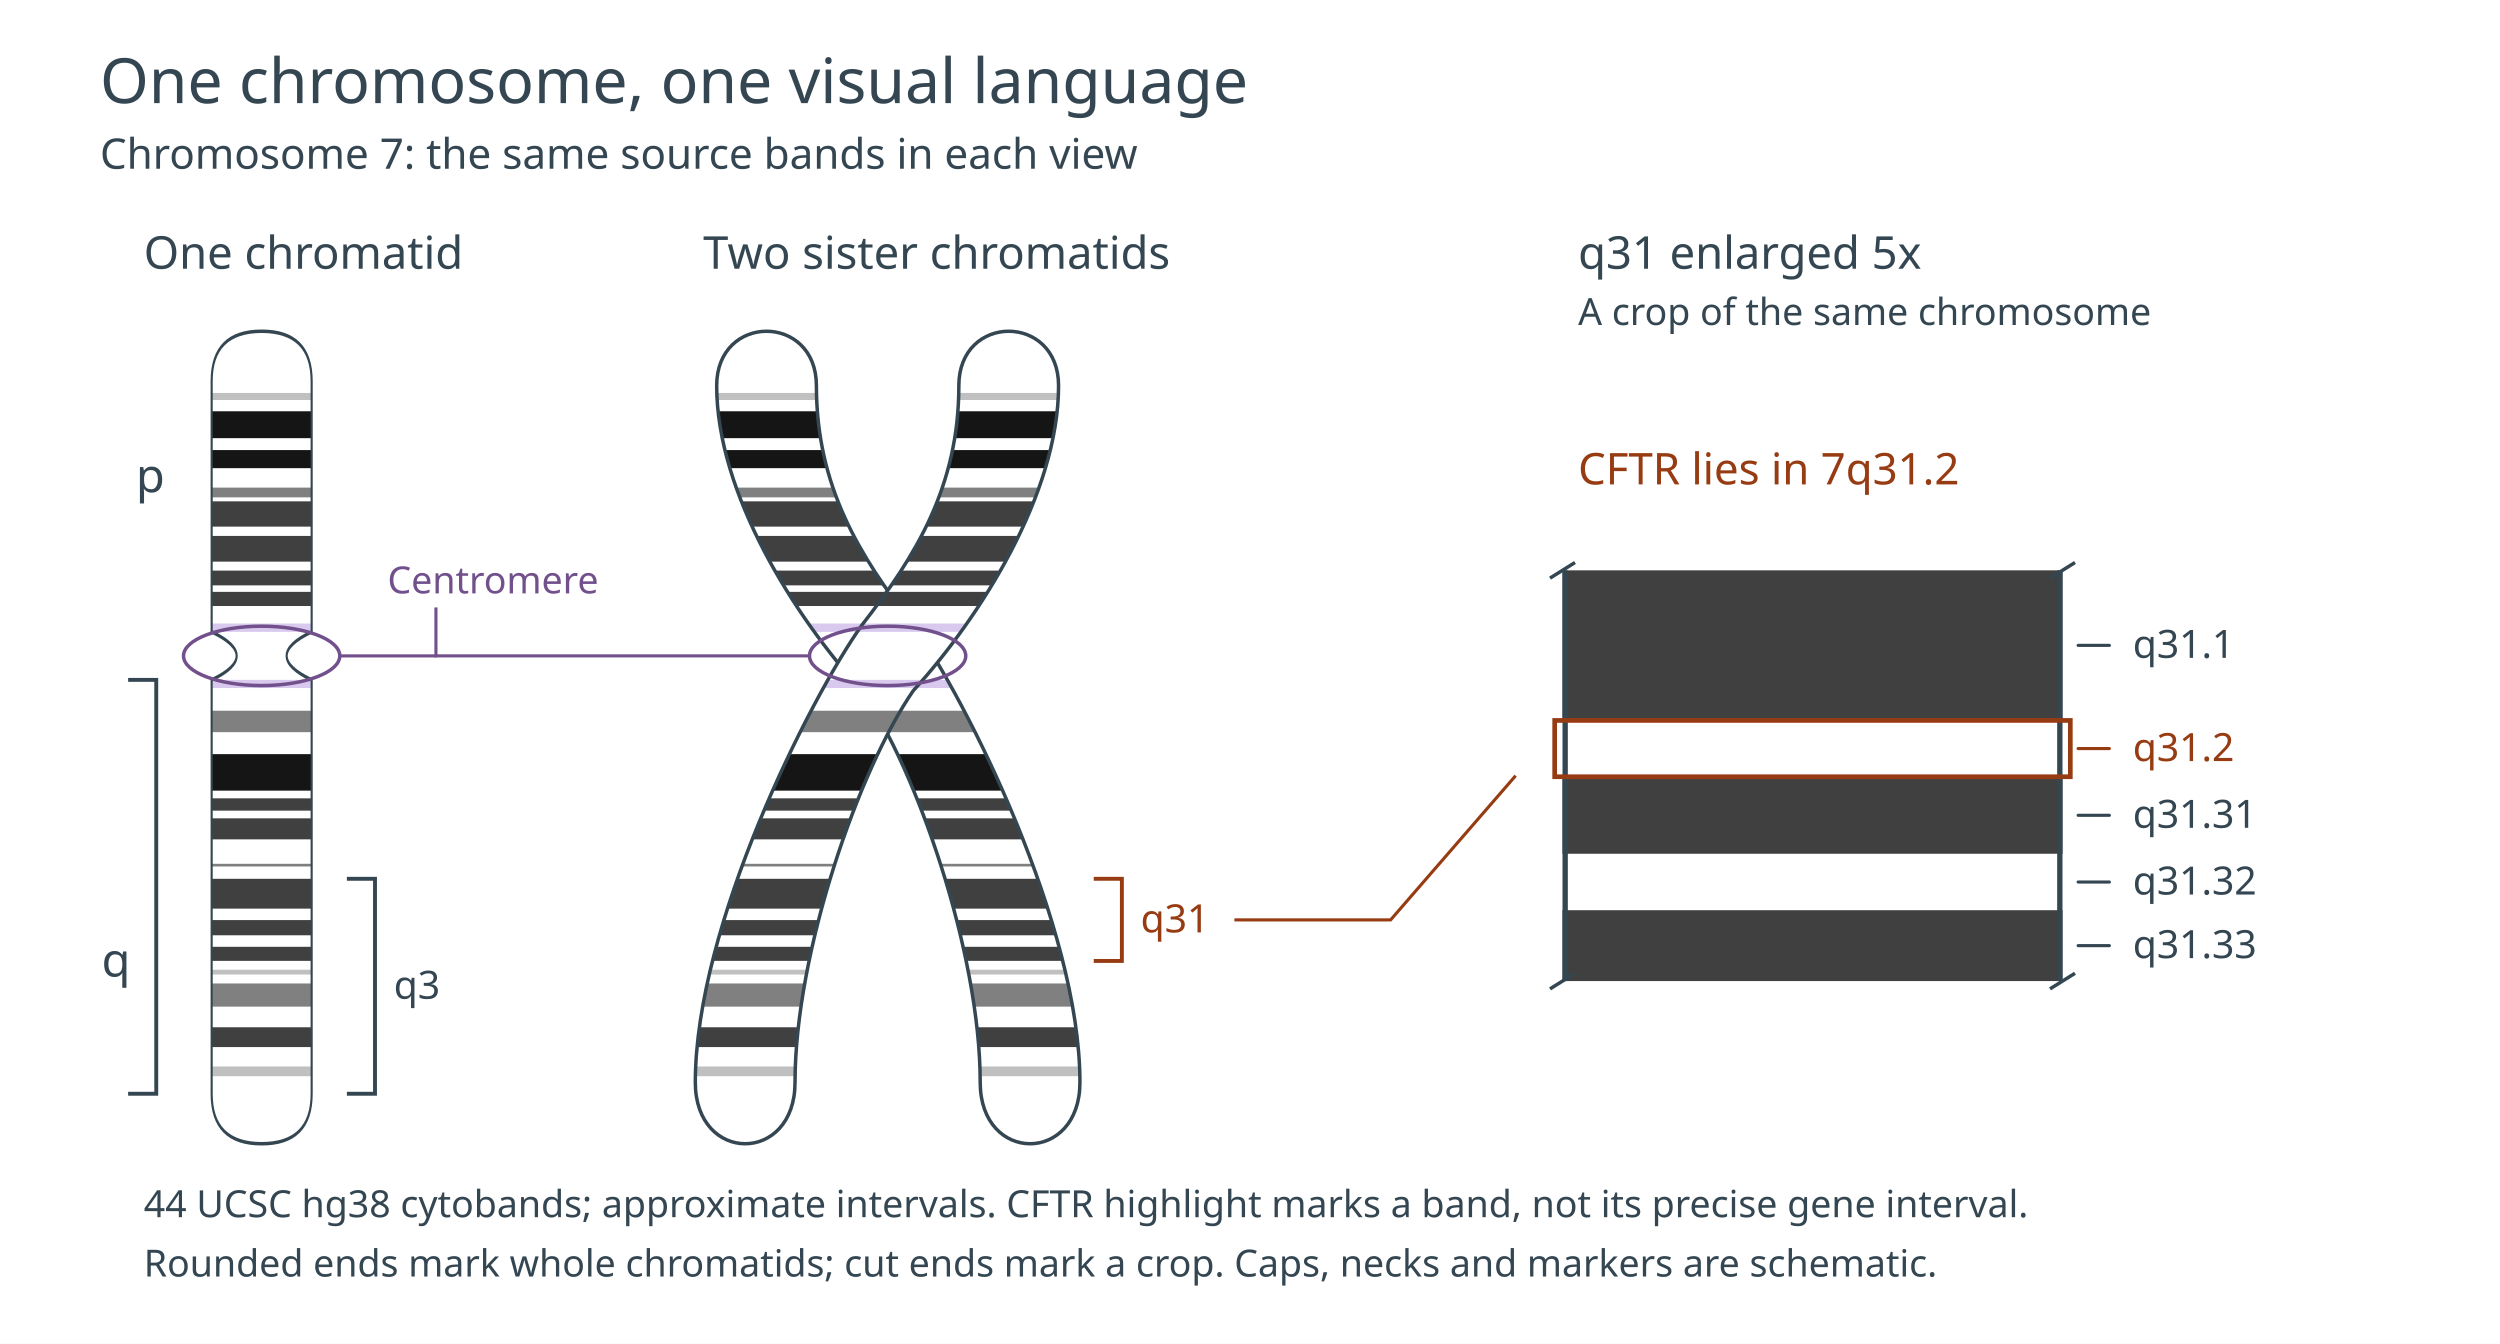
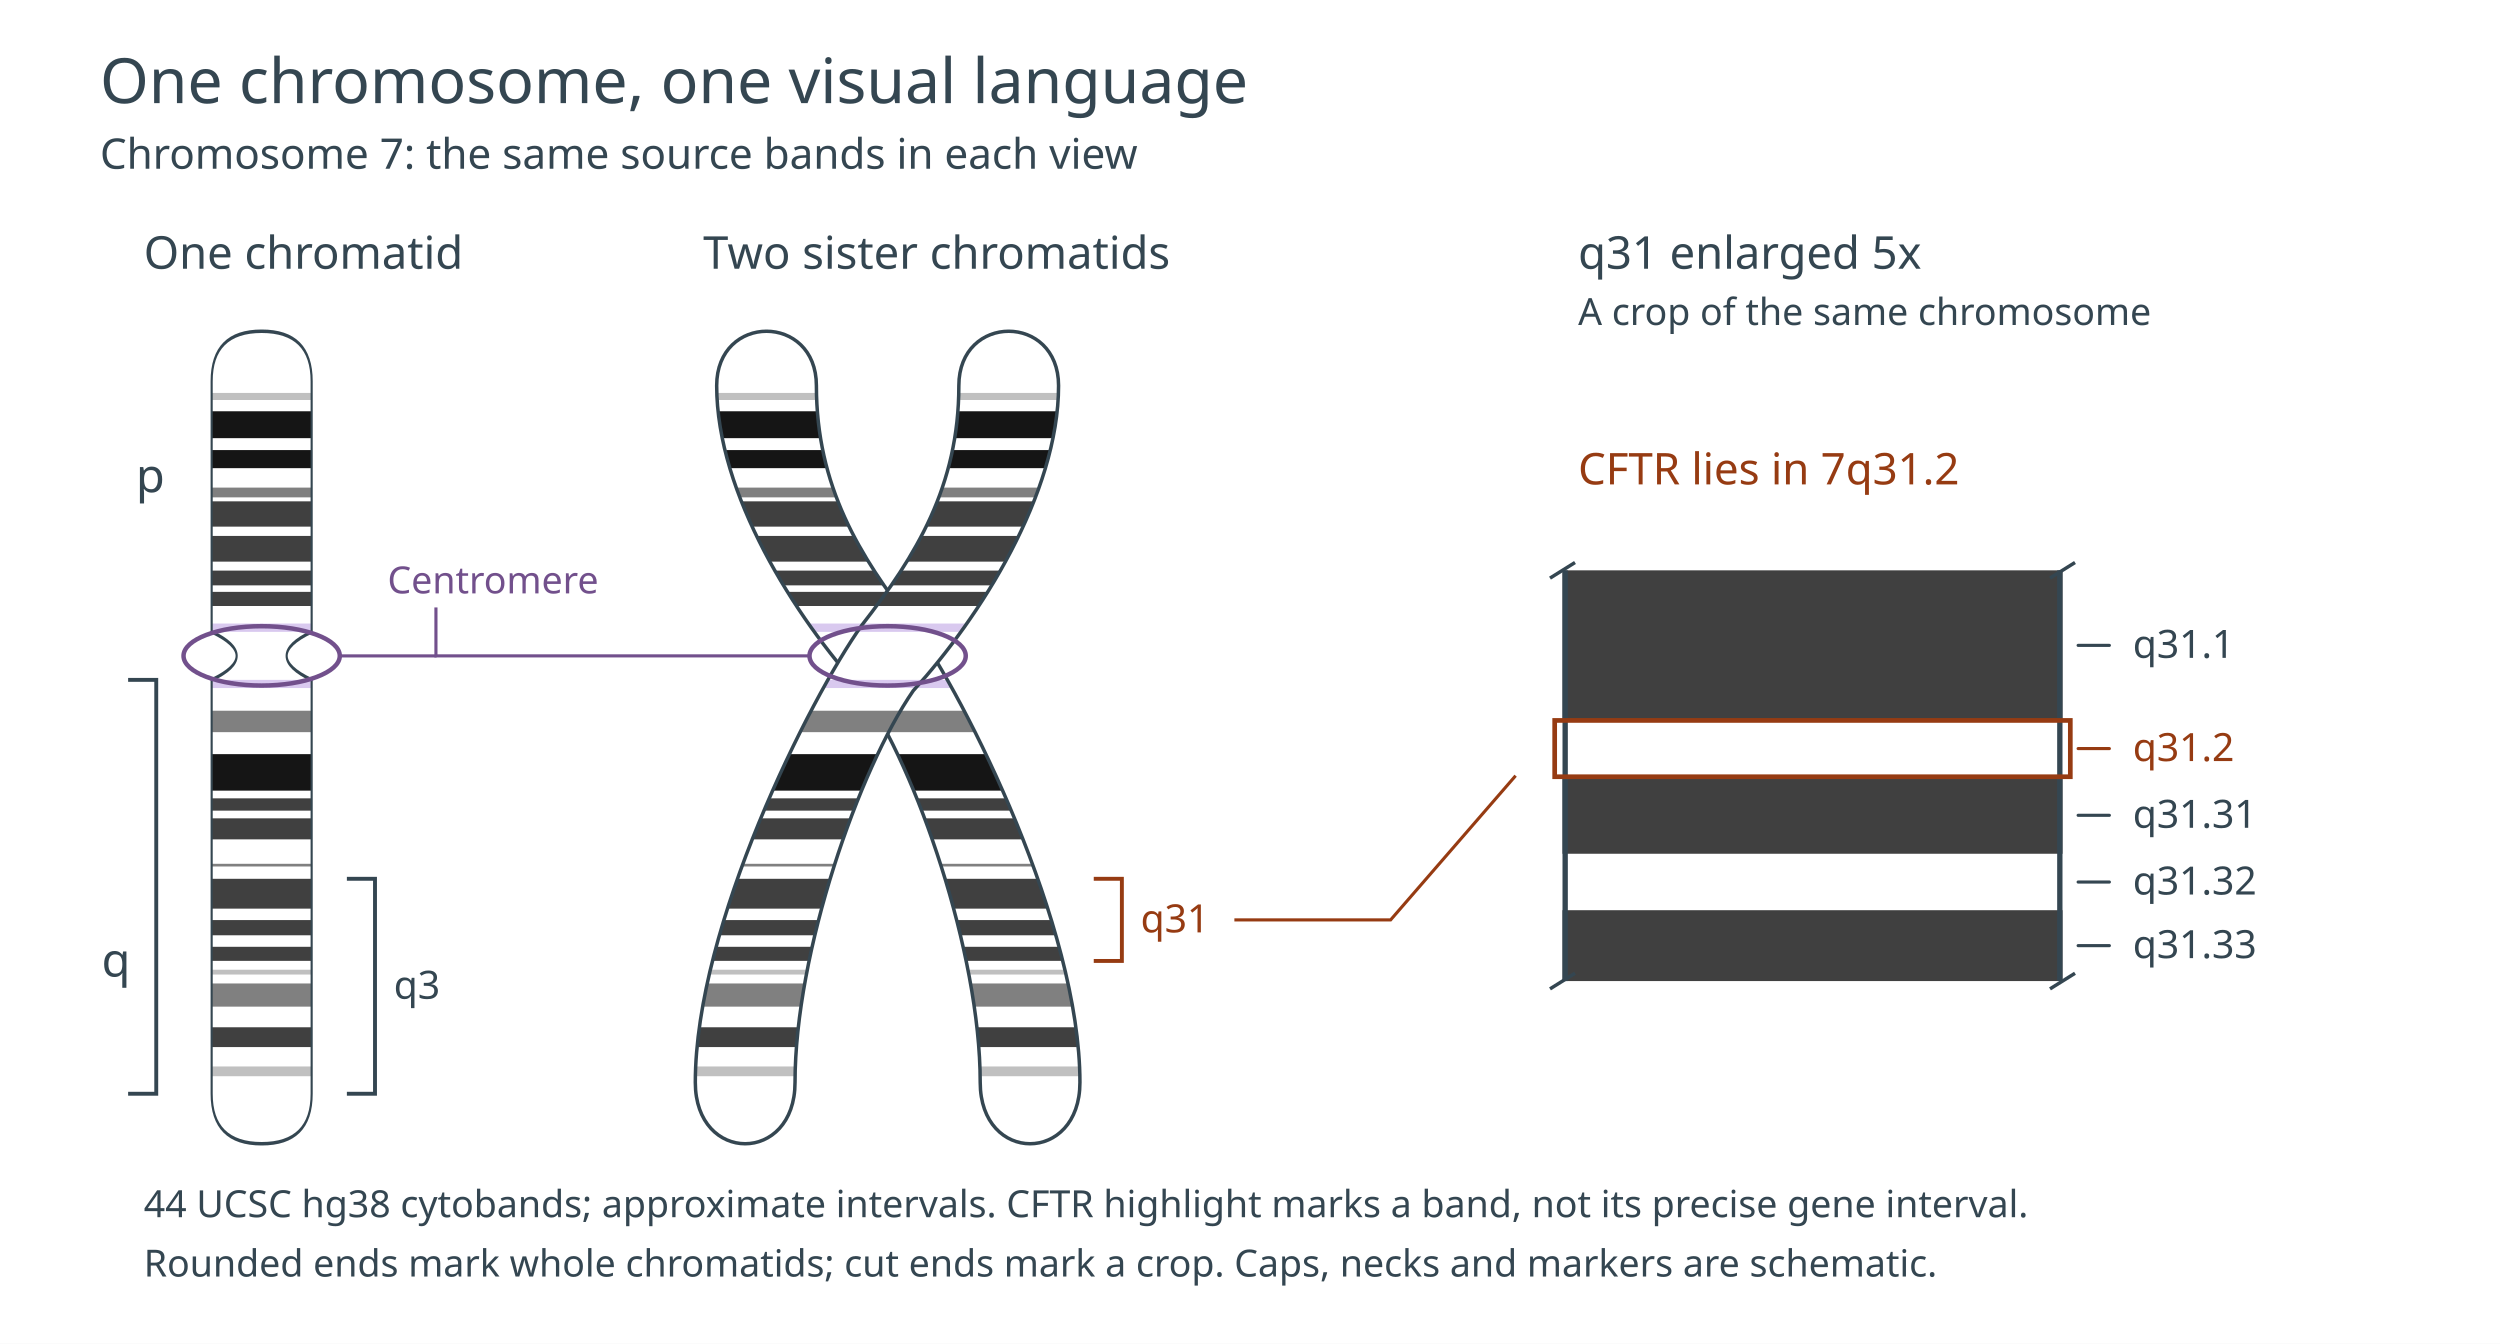
<svg xmlns="http://www.w3.org/2000/svg" width="1600" height="860" viewBox="0 0 1600 860" role="img" aria-labelledby="title desc">
  <rect width="1600" height="860" fill="#FFFFFF" />
  <text x="64" y="66" font-size="40" fill="#344651" text-anchor="start" font-family="Atkinson Hyperlegible Next">One chromosome, one visual language</text>
  <text x="64" y="108" font-size="27" fill="#344651" text-anchor="start" font-family="Atkinson Hyperlegible Next">Chromosome 7: the same source bands in each view</text>
  <text x="92" y="172" font-size="29" fill="#344651" text-anchor="start" font-family="Atkinson Hyperlegible Next">One chromatid</text>
  <text x="450" y="172" font-size="29" fill="#344651" text-anchor="start" font-family="Atkinson Hyperlegible Next">Two sister chromatids</text>
  <text x="1010" y="172" font-size="29" fill="#344651" text-anchor="start" font-family="Atkinson Hyperlegible Next">q31 enlarged 5x</text>
  <text x="1010" y="208" font-size="24" fill="#344651" text-anchor="start" font-family="Atkinson Hyperlegible Next">A crop of the same chromosome</text>
  <defs>
    <g id="v2-chr7">
      <defs>
        <clipPath id="v2-chr7-clip">
          <path d="M 32.0 0 H 192.401 Q 207.761 52.459 223.121 0 H 488.0 Q 520 0 520 52.459 Q 520 104.918 488.0 104.918L 488.0 104.918 H 223.121 Q 207.761 52.459 192.401 104.918 H 32.0 Q 0 104.918 0 52.459 Q 0 0 32.0 0 Z" transform="matrix(0 1 1 0 0 0) translate(0 20.45902) scale(1 0.61)" />
        </clipPath>
      </defs>
      <g clip-path="url(#v2-chr7-clip)">
        <path d="M 32.0 0 H 192.401 Q 207.761 52.459 223.121 0 H 488.0 Q 520 0 520 52.459 Q 520 104.918 488.0 104.918L 488.0 104.918 H 223.121 Q 207.761 52.459 192.401 104.918 H 32.0 Q 0 104.918 0 52.459 Q 0 0 32.0 0 Z" transform="matrix(0 1 1 0 0 0) translate(0 20.45902) scale(1 0.61)" fill="#FFFFFF" />
        <rect x="476.935" y="0" width="43.065" height="104.918" fill="#FFFFFF" transform="matrix(0 1 1 0 0 0) " />
        <g id="v2-chr7-region-0">
          <rect x="32.0" y="0" width="7.473" height="104.918" fill="#FFFFFF" transform="matrix(0 1 1 0 0 0) " />
        </g>
        <g id="v2-chr7-region-1">
          <rect x="39.473" y="0" width="4.537" height="104.918" fill="#C0C0C0" transform="matrix(0 1 1 0 0 0) " />
        </g>
        <g id="v2-chr7-region-2">
          <rect x="44.01" y="0" width="7.206" height="104.918" fill="#FFFFFF" transform="matrix(0 1 1 0 0 0) " />
        </g>
        <g id="v2-chr7-region-3">
          <rect x="51.216" y="0" width="17.348" height="104.918" fill="#151515" transform="matrix(0 1 1 0 0 0) " />
        </g>
        <g id="v2-chr7-region-4">
          <rect x="68.564" y="0" width="7.473" height="104.918" fill="#FFFFFF" transform="matrix(0 1 1 0 0 0) " />
        </g>
        <g id="v2-chr7-region-5">
          <rect x="76.037" y="0" width="11.743" height="104.918" fill="#151515" transform="matrix(0 1 1 0 0 0) " />
        </g>
        <g id="v2-chr7-region-6">
          <rect x="87.78" y="0" width="12.277" height="104.918" fill="#FFFFFF" transform="matrix(0 1 1 0 0 0) " />
        </g>
        <g id="v2-chr7-region-7">
          <rect x="100.057" y="0" width="6.405" height="104.918" fill="#808080" transform="matrix(0 1 1 0 0 0) " />
        </g>
        <g id="v2-chr7-region-8">
          <rect x="106.463" y="0" width="2.402" height="104.918" fill="#FFFFFF" transform="matrix(0 1 1 0 0 0) " />
        </g>
        <g id="v2-chr7-region-9">
          <rect x="108.865" y="0" width="16.28" height="104.918" fill="#404040" transform="matrix(0 1 1 0 0 0) " />
        </g>
        <g id="v2-chr7-region-10">
          <rect x="125.145" y="0" width="5.872" height="104.918" fill="#FFFFFF" transform="matrix(0 1 1 0 0 0) " />
        </g>
        <g id="v2-chr7-region-11">
          <rect x="131.017" y="0" width="16.547" height="104.918" fill="#404040" transform="matrix(0 1 1 0 0 0) " />
        </g>
        <g id="v2-chr7-region-12">
          <rect x="147.564" y="0" width="5.605" height="104.918" fill="#FFFFFF" transform="matrix(0 1 1 0 0 0) " />
        </g>
        <g id="v2-chr7-region-13">
          <rect x="153.168" y="0" width="9.608" height="104.918" fill="#404040" transform="matrix(0 1 1 0 0 0) " />
        </g>
        <g id="v2-chr7-region-14">
          <rect x="162.777" y="0" width="4.003" height="104.918" fill="#FFFFFF" transform="matrix(0 1 1 0 0 0) " />
        </g>
        <g id="v2-chr7-region-15">
          <rect x="166.78" y="0" width="9.074" height="104.918" fill="#404040" transform="matrix(0 1 1 0 0 0) " />
        </g>
        <g id="v2-chr7-region-16">
          <rect x="175.854" y="0" width="11.209" height="104.918" fill="#FFFFFF" transform="matrix(0 1 1 0 0 0) " />
        </g>
        <g id="v2-chr7-region-17">
          <rect x="187.064" y="0" width="5.338" height="104.918" fill="#D9C9EF" transform="matrix(0 1 1 0 0 0) " />
        </g>
        <g id="v2-chr7-region-18">
          <rect x="223.121" y="0" width="5.338" height="104.918" fill="#D9C9EF" transform="matrix(0 1 1 0 0 0) " />
        </g>
        <g id="v2-chr7-region-19">
          <rect x="228.459" y="0" width="14.412" height="104.918" fill="#FFFFFF" transform="matrix(0 1 1 0 0 0) " />
        </g>
        <g id="v2-chr7-region-20">
          <rect x="242.871" y="0" width="13.878" height="104.918" fill="#808080" transform="matrix(0 1 1 0 0 0) " />
        </g>
        <g id="v2-chr7-region-21">
          <rect x="256.75" y="0" width="13.878" height="104.918" fill="#FFFFFF" transform="matrix(0 1 1 0 0 0) " />
        </g>
        <g id="v2-chr7-region-22">
          <rect x="270.628" y="0" width="23.486" height="104.918" fill="#151515" transform="matrix(0 1 1 0 0 0) " />
        </g>
        <g id="v2-chr7-region-23">
          <rect x="294.114" y="0" width="4.804" height="104.918" fill="#FFFFFF" transform="matrix(0 1 1 0 0 0) " />
        </g>
        <g id="v2-chr7-region-24">
          <rect x="298.919" y="0" width="8.007" height="104.918" fill="#404040" transform="matrix(0 1 1 0 0 0) " />
        </g>
        <g id="v2-chr7-region-25">
          <rect x="306.925" y="0" width="4.804" height="104.918" fill="#FFFFFF" transform="matrix(0 1 1 0 0 0) " />
        </g>
        <g id="v2-chr7-region-26">
          <rect x="311.729" y="0" width="13.611" height="104.918" fill="#404040" transform="matrix(0 1 1 0 0 0) " />
        </g>
        <g id="v2-chr7-region-27">
          <rect x="325.341" y="0" width="15.48" height="104.918" fill="#FFFFFF" transform="matrix(0 1 1 0 0 0) " />
        </g>
        <g id="v2-chr7-region-28">
          <rect x="340.82" y="0" width="1.868" height="104.918" fill="#808080" transform="matrix(0 1 1 0 0 0) " />
        </g>
        <g id="v2-chr7-region-29">
          <rect x="342.689" y="0" width="7.74" height="104.918" fill="#FFFFFF" transform="matrix(0 1 1 0 0 0) " />
        </g>
        <g id="v2-chr7-region-30">
          <rect x="350.428" y="0" width="19.216" height="104.918" fill="#404040" transform="matrix(0 1 1 0 0 0) " />
        </g>
        <g id="v2-chr7-region-31">
          <rect x="369.645" y="0" width="7.206" height="104.918" fill="#FFFFFF" transform="matrix(0 1 1 0 0 0) " />
        </g>
        <g id="v2-chr7-region-32">
          <rect x="376.851" y="0" width="9.875" height="104.918" fill="#404040" transform="matrix(0 1 1 0 0 0) " />
        </g>
        <g id="v2-chr7-region-33">
          <rect x="386.726" y="0" width="7.206" height="104.918" fill="#FFFFFF" transform="matrix(0 1 1 0 0 0) " />
        </g>
        <g id="v2-chr7-region-34">
          <rect x="393.932" y="0" width="9.074" height="104.918" fill="#404040" transform="matrix(0 1 1 0 0 0) " />
        </g>
        <g id="v2-chr7-region-35">
          <rect x="403.006" y="0" width="5.605" height="104.918" fill="#FFFFFF" transform="matrix(0 1 1 0 0 0) " />
        </g>
        <g id="v2-chr7-region-36">
          <rect x="408.611" y="0" width="3.203" height="104.918" fill="#C0C0C0" transform="matrix(0 1 1 0 0 0) " />
        </g>
        <g id="v2-chr7-region-37">
          <rect x="411.813" y="0" width="5.605" height="104.918" fill="#FFFFFF" transform="matrix(0 1 1 0 0 0) " />
        </g>
        <g id="v2-chr7-region-38">
          <rect x="417.418" y="0" width="14.946" height="104.918" fill="#808080" transform="matrix(0 1 1 0 0 0) " />
        </g>
        <g id="v2-chr7-region-39">
          <rect x="432.364" y="0" width="13.078" height="104.918" fill="#FFFFFF" transform="matrix(0 1 1 0 0 0) " />
        </g>
        <g id="v2-chr7-region-40">
          <rect x="445.442" y="0" width="12.811" height="104.918" fill="#404040" transform="matrix(0 1 1 0 0 0) " />
        </g>
        <g id="v2-chr7-region-41">
          <rect x="458.252" y="0" width="12.277" height="104.918" fill="#FFFFFF" transform="matrix(0 1 1 0 0 0) " />
        </g>
        <g id="v2-chr7-region-42">
          <rect x="470.529" y="0" width="6.405" height="104.918" fill="#C0C0C0" transform="matrix(0 1 1 0 0 0) " />
        </g>
        <g id="v2-chr7-region-43">
          <rect x="476.935" y="0" width="11.065" height="104.918" fill="#FFFFFF" transform="matrix(0 1 1 0 0 0) " />
        </g>
      </g>
      <path d="M 32.0 0 H 192.401 Q 207.761 52.459 223.121 0 H 488.0 Q 520 0 520 52.459 Q 520 104.918 488.0 104.918L 488.0 104.918 H 223.121 Q 207.761 52.459 192.401 104.918 H 32.0 Q 0 104.918 0 52.459 Q 0 0 32.0 0 Z" transform="matrix(0 1 1 0 0 0) translate(0 20.45902) scale(1 0.61)" fill="none" stroke="#344651" stroke-width="2.24" />
-       <ellipse id="v2-chr7-centromere" cx="207.761" cy="52.459" rx="19.0" ry="50.0" fill="none" stroke="#72508C" stroke-width="2.24" transform="matrix(0 1 1 0 0 0) " />
+       <ellipse id="v2-chr7-centromere" cx="207.761" cy="52.459" rx="19.0" ry="50.0" fill="none" stroke="#72508C" stroke-width="2.88" transform="matrix(0 1 1 0 0 0) " />
    </g>
  </defs>
  <use href="#v2-chr7" x="115" y="212" />
  <g transform="translate(445 212)">
    <g id="v2-sisters">
      <defs>
        <clipPath id="v2-sisters-sister-0-clip">
          <path d="M 34.833 13.675 C -11.611 13.675 -11.611 77.493 34.833 77.493 C 99.063 77.493 143.531 104.843 187.998 139.487 C 235.615 173.219 380.454 246.154 480.726 246.154 C 533.091 246.154 533.091 182.336 480.726 182.336 C 397.166 182.336 280.181 141.311 230.044 106.667 C 183.057 63.818 104.004 13.675 34.833 13.675 Z" transform="matrix(0 1 1 0 0 0) " />
        </clipPath>
      </defs>
      <g clip-path="url(#v2-sisters-sister-0-clip)">
        <path d="M 34.833 13.675 C -11.611 13.675 -11.611 77.493 34.833 77.493 C 99.063 77.493 143.531 104.843 187.998 139.487 C 235.615 173.219 380.454 246.154 480.726 246.154 C 533.091 246.154 533.091 182.336 480.726 182.336 C 397.166 182.336 280.181 141.311 230.044 106.667 C 183.057 63.818 104.004 13.675 34.833 13.675 Z" fill="#FFFFFF" transform="matrix(0 1 1 0 0 0) " />
        <rect x="476.935" y="0" width="43.065" height="246.154" fill="#FFFFFF" transform="matrix(0 1 1 0 0 0) " />
        <g id="v2-sisters-sister-0-region-0">
          <rect x="32.0" y="0" width="7.473" height="246.154" fill="#FFFFFF" transform="matrix(0 1 1 0 0 0) " />
        </g>
        <g id="v2-sisters-sister-0-region-1">
          <rect x="39.473" y="0" width="4.537" height="246.154" fill="#C0C0C0" transform="matrix(0 1 1 0 0 0) " />
        </g>
        <g id="v2-sisters-sister-0-region-2">
          <rect x="44.01" y="0" width="7.206" height="246.154" fill="#FFFFFF" transform="matrix(0 1 1 0 0 0) " />
        </g>
        <g id="v2-sisters-sister-0-region-3">
          <rect x="51.216" y="0" width="17.348" height="246.154" fill="#151515" transform="matrix(0 1 1 0 0 0) " />
        </g>
        <g id="v2-sisters-sister-0-region-4">
          <rect x="68.564" y="0" width="7.473" height="246.154" fill="#FFFFFF" transform="matrix(0 1 1 0 0 0) " />
        </g>
        <g id="v2-sisters-sister-0-region-5">
          <rect x="76.037" y="0" width="11.743" height="246.154" fill="#151515" transform="matrix(0 1 1 0 0 0) " />
        </g>
        <g id="v2-sisters-sister-0-region-6">
          <rect x="87.78" y="0" width="12.277" height="246.154" fill="#FFFFFF" transform="matrix(0 1 1 0 0 0) " />
        </g>
        <g id="v2-sisters-sister-0-region-7">
          <rect x="100.057" y="0" width="6.405" height="246.154" fill="#808080" transform="matrix(0 1 1 0 0 0) " />
        </g>
        <g id="v2-sisters-sister-0-region-8">
          <rect x="106.463" y="0" width="2.402" height="246.154" fill="#FFFFFF" transform="matrix(0 1 1 0 0 0) " />
        </g>
        <g id="v2-sisters-sister-0-region-9">
          <rect x="108.865" y="0" width="16.28" height="246.154" fill="#404040" transform="matrix(0 1 1 0 0 0) " />
        </g>
        <g id="v2-sisters-sister-0-region-10">
          <rect x="125.145" y="0" width="5.872" height="246.154" fill="#FFFFFF" transform="matrix(0 1 1 0 0 0) " />
        </g>
        <g id="v2-sisters-sister-0-region-11">
          <rect x="131.017" y="0" width="16.547" height="246.154" fill="#404040" transform="matrix(0 1 1 0 0 0) " />
        </g>
        <g id="v2-sisters-sister-0-region-12">
          <rect x="147.564" y="0" width="5.605" height="246.154" fill="#FFFFFF" transform="matrix(0 1 1 0 0 0) " />
        </g>
        <g id="v2-sisters-sister-0-region-13">
          <rect x="153.168" y="0" width="9.608" height="246.154" fill="#404040" transform="matrix(0 1 1 0 0 0) " />
        </g>
        <g id="v2-sisters-sister-0-region-14">
          <rect x="162.777" y="0" width="4.003" height="246.154" fill="#FFFFFF" transform="matrix(0 1 1 0 0 0) " />
        </g>
        <g id="v2-sisters-sister-0-region-15">
          <rect x="166.78" y="0" width="9.074" height="246.154" fill="#404040" transform="matrix(0 1 1 0 0 0) " />
        </g>
        <g id="v2-sisters-sister-0-region-16">
          <rect x="175.854" y="0" width="11.209" height="246.154" fill="#FFFFFF" transform="matrix(0 1 1 0 0 0) " />
        </g>
        <g id="v2-sisters-sister-0-region-17">
          <rect x="187.064" y="0" width="5.338" height="246.154" fill="#D9C9EF" transform="matrix(0 1 1 0 0 0) " />
        </g>
        <g id="v2-sisters-sister-0-region-18">
          <rect x="223.121" y="0" width="5.338" height="246.154" fill="#D9C9EF" transform="matrix(0 1 1 0 0 0) " />
        </g>
        <g id="v2-sisters-sister-0-region-19">
          <rect x="228.459" y="0" width="14.412" height="246.154" fill="#FFFFFF" transform="matrix(0 1 1 0 0 0) " />
        </g>
        <g id="v2-sisters-sister-0-region-20">
          <rect x="242.871" y="0" width="13.878" height="246.154" fill="#808080" transform="matrix(0 1 1 0 0 0) " />
        </g>
        <g id="v2-sisters-sister-0-region-21">
          <rect x="256.75" y="0" width="13.878" height="246.154" fill="#FFFFFF" transform="matrix(0 1 1 0 0 0) " />
        </g>
        <g id="v2-sisters-sister-0-region-22">
          <rect x="270.628" y="0" width="23.486" height="246.154" fill="#151515" transform="matrix(0 1 1 0 0 0) " />
        </g>
        <g id="v2-sisters-sister-0-region-23">
          <rect x="294.114" y="0" width="4.804" height="246.154" fill="#FFFFFF" transform="matrix(0 1 1 0 0 0) " />
        </g>
        <g id="v2-sisters-sister-0-region-24">
          <rect x="298.919" y="0" width="8.007" height="246.154" fill="#404040" transform="matrix(0 1 1 0 0 0) " />
        </g>
        <g id="v2-sisters-sister-0-region-25">
          <rect x="306.925" y="0" width="4.804" height="246.154" fill="#FFFFFF" transform="matrix(0 1 1 0 0 0) " />
        </g>
        <g id="v2-sisters-sister-0-region-26">
          <rect x="311.729" y="0" width="13.611" height="246.154" fill="#404040" transform="matrix(0 1 1 0 0 0) " />
        </g>
        <g id="v2-sisters-sister-0-region-27">
          <rect x="325.341" y="0" width="15.48" height="246.154" fill="#FFFFFF" transform="matrix(0 1 1 0 0 0) " />
        </g>
        <g id="v2-sisters-sister-0-region-28">
          <rect x="340.82" y="0" width="1.868" height="246.154" fill="#808080" transform="matrix(0 1 1 0 0 0) " />
        </g>
        <g id="v2-sisters-sister-0-region-29">
          <rect x="342.689" y="0" width="7.74" height="246.154" fill="#FFFFFF" transform="matrix(0 1 1 0 0 0) " />
        </g>
        <g id="v2-sisters-sister-0-region-30">
          <rect x="350.428" y="0" width="19.216" height="246.154" fill="#404040" transform="matrix(0 1 1 0 0 0) " />
        </g>
        <g id="v2-sisters-sister-0-region-31">
          <rect x="369.645" y="0" width="7.206" height="246.154" fill="#FFFFFF" transform="matrix(0 1 1 0 0 0) " />
        </g>
        <g id="v2-sisters-sister-0-region-32">
          <rect x="376.851" y="0" width="9.875" height="246.154" fill="#404040" transform="matrix(0 1 1 0 0 0) " />
        </g>
        <g id="v2-sisters-sister-0-region-33">
          <rect x="386.726" y="0" width="7.206" height="246.154" fill="#FFFFFF" transform="matrix(0 1 1 0 0 0) " />
        </g>
        <g id="v2-sisters-sister-0-region-34">
          <rect x="393.932" y="0" width="9.074" height="246.154" fill="#404040" transform="matrix(0 1 1 0 0 0) " />
        </g>
        <g id="v2-sisters-sister-0-region-35">
          <rect x="403.006" y="0" width="5.605" height="246.154" fill="#FFFFFF" transform="matrix(0 1 1 0 0 0) " />
        </g>
        <g id="v2-sisters-sister-0-region-36">
          <rect x="408.611" y="0" width="3.203" height="246.154" fill="#C0C0C0" transform="matrix(0 1 1 0 0 0) " />
        </g>
        <g id="v2-sisters-sister-0-region-37">
          <rect x="411.813" y="0" width="5.605" height="246.154" fill="#FFFFFF" transform="matrix(0 1 1 0 0 0) " />
        </g>
        <g id="v2-sisters-sister-0-region-38">
          <rect x="417.418" y="0" width="14.946" height="246.154" fill="#808080" transform="matrix(0 1 1 0 0 0) " />
        </g>
        <g id="v2-sisters-sister-0-region-39">
          <rect x="432.364" y="0" width="13.078" height="246.154" fill="#FFFFFF" transform="matrix(0 1 1 0 0 0) " />
        </g>
        <g id="v2-sisters-sister-0-region-40">
          <rect x="445.442" y="0" width="12.811" height="246.154" fill="#404040" transform="matrix(0 1 1 0 0 0) " />
        </g>
        <g id="v2-sisters-sister-0-region-41">
          <rect x="458.252" y="0" width="12.277" height="246.154" fill="#FFFFFF" transform="matrix(0 1 1 0 0 0) " />
        </g>
        <g id="v2-sisters-sister-0-region-42">
          <rect x="470.529" y="0" width="6.405" height="246.154" fill="#C0C0C0" transform="matrix(0 1 1 0 0 0) " />
        </g>
        <g id="v2-sisters-sister-0-region-43">
          <rect x="476.935" y="0" width="11.065" height="246.154" fill="#FFFFFF" transform="matrix(0 1 1 0 0 0) " />
        </g>
      </g>
      <path d="M 34.833 13.675 C -11.611 13.675 -11.611 77.493 34.833 77.493 C 99.063 77.493 143.531 104.843 187.998 139.487 C 235.615 173.219 380.454 246.154 480.726 246.154 C 533.091 246.154 533.091 182.336 480.726 182.336 C 397.166 182.336 280.181 141.311 230.044 106.667 C 183.057 63.818 104.004 13.675 34.833 13.675 Z" fill="none" stroke="#344651" stroke-width="2.24" transform="matrix(0 1 1 0 0 0) " />
      <defs>
        <clipPath id="v2-sisters-sister-1-clip">
          <path d="M 34.833 232.479 C -11.611 232.479 -11.611 168.661 34.833 168.661 C 99.063 168.661 143.531 141.311 187.998 106.667 C 235.615 72.934 380.454 0.0 480.726 0.0 C 533.091 0.0 533.091 63.818 480.726 63.818 C 397.166 63.818 280.181 104.843 230.044 139.487 C 183.057 182.336 104.004 232.479 34.833 232.479 Z" transform="matrix(0 1 1 0 0 0) " />
        </clipPath>
      </defs>
      <g clip-path="url(#v2-sisters-sister-1-clip)">
        <path d="M 34.833 232.479 C -11.611 232.479 -11.611 168.661 34.833 168.661 C 99.063 168.661 143.531 141.311 187.998 106.667 C 235.615 72.934 380.454 0.0 480.726 0.0 C 533.091 0.0 533.091 63.818 480.726 63.818 C 397.166 63.818 280.181 104.843 230.044 139.487 C 183.057 182.336 104.004 232.479 34.833 232.479 Z" fill="#FFFFFF" transform="matrix(0 1 1 0 0 0) " />
        <rect x="476.935" y="0" width="43.065" height="246.154" fill="#FFFFFF" transform="matrix(0 1 1 0 0 0) " />
        <g id="v2-sisters-sister-1-region-0">
          <rect x="32.0" y="0" width="7.473" height="246.154" fill="#FFFFFF" transform="matrix(0 1 1 0 0 0) " />
        </g>
        <g id="v2-sisters-sister-1-region-1">
          <rect x="39.473" y="0" width="4.537" height="246.154" fill="#C0C0C0" transform="matrix(0 1 1 0 0 0) " />
        </g>
        <g id="v2-sisters-sister-1-region-2">
          <rect x="44.01" y="0" width="7.206" height="246.154" fill="#FFFFFF" transform="matrix(0 1 1 0 0 0) " />
        </g>
        <g id="v2-sisters-sister-1-region-3">
          <rect x="51.216" y="0" width="17.348" height="246.154" fill="#151515" transform="matrix(0 1 1 0 0 0) " />
        </g>
        <g id="v2-sisters-sister-1-region-4">
          <rect x="68.564" y="0" width="7.473" height="246.154" fill="#FFFFFF" transform="matrix(0 1 1 0 0 0) " />
        </g>
        <g id="v2-sisters-sister-1-region-5">
          <rect x="76.037" y="0" width="11.743" height="246.154" fill="#151515" transform="matrix(0 1 1 0 0 0) " />
        </g>
        <g id="v2-sisters-sister-1-region-6">
          <rect x="87.78" y="0" width="12.277" height="246.154" fill="#FFFFFF" transform="matrix(0 1 1 0 0 0) " />
        </g>
        <g id="v2-sisters-sister-1-region-7">
          <rect x="100.057" y="0" width="6.405" height="246.154" fill="#808080" transform="matrix(0 1 1 0 0 0) " />
        </g>
        <g id="v2-sisters-sister-1-region-8">
          <rect x="106.463" y="0" width="2.402" height="246.154" fill="#FFFFFF" transform="matrix(0 1 1 0 0 0) " />
        </g>
        <g id="v2-sisters-sister-1-region-9">
          <rect x="108.865" y="0" width="16.28" height="246.154" fill="#404040" transform="matrix(0 1 1 0 0 0) " />
        </g>
        <g id="v2-sisters-sister-1-region-10">
          <rect x="125.145" y="0" width="5.872" height="246.154" fill="#FFFFFF" transform="matrix(0 1 1 0 0 0) " />
        </g>
        <g id="v2-sisters-sister-1-region-11">
          <rect x="131.017" y="0" width="16.547" height="246.154" fill="#404040" transform="matrix(0 1 1 0 0 0) " />
        </g>
        <g id="v2-sisters-sister-1-region-12">
          <rect x="147.564" y="0" width="5.605" height="246.154" fill="#FFFFFF" transform="matrix(0 1 1 0 0 0) " />
        </g>
        <g id="v2-sisters-sister-1-region-13">
          <rect x="153.168" y="0" width="9.608" height="246.154" fill="#404040" transform="matrix(0 1 1 0 0 0) " />
        </g>
        <g id="v2-sisters-sister-1-region-14">
          <rect x="162.777" y="0" width="4.003" height="246.154" fill="#FFFFFF" transform="matrix(0 1 1 0 0 0) " />
        </g>
        <g id="v2-sisters-sister-1-region-15">
          <rect x="166.78" y="0" width="9.074" height="246.154" fill="#404040" transform="matrix(0 1 1 0 0 0) " />
        </g>
        <g id="v2-sisters-sister-1-region-16">
          <rect x="175.854" y="0" width="11.209" height="246.154" fill="#FFFFFF" transform="matrix(0 1 1 0 0 0) " />
        </g>
        <g id="v2-sisters-sister-1-region-17">
          <rect x="187.064" y="0" width="5.338" height="246.154" fill="#D9C9EF" transform="matrix(0 1 1 0 0 0) " />
        </g>
        <g id="v2-sisters-sister-1-region-18">
          <rect x="223.121" y="0" width="5.338" height="246.154" fill="#D9C9EF" transform="matrix(0 1 1 0 0 0) " />
        </g>
        <g id="v2-sisters-sister-1-region-19">
          <rect x="228.459" y="0" width="14.412" height="246.154" fill="#FFFFFF" transform="matrix(0 1 1 0 0 0) " />
        </g>
        <g id="v2-sisters-sister-1-region-20">
          <rect x="242.871" y="0" width="13.878" height="246.154" fill="#808080" transform="matrix(0 1 1 0 0 0) " />
        </g>
        <g id="v2-sisters-sister-1-region-21">
          <rect x="256.75" y="0" width="13.878" height="246.154" fill="#FFFFFF" transform="matrix(0 1 1 0 0 0) " />
        </g>
        <g id="v2-sisters-sister-1-region-22">
          <rect x="270.628" y="0" width="23.486" height="246.154" fill="#151515" transform="matrix(0 1 1 0 0 0) " />
        </g>
        <g id="v2-sisters-sister-1-region-23">
          <rect x="294.114" y="0" width="4.804" height="246.154" fill="#FFFFFF" transform="matrix(0 1 1 0 0 0) " />
        </g>
        <g id="v2-sisters-sister-1-region-24">
          <rect x="298.919" y="0" width="8.007" height="246.154" fill="#404040" transform="matrix(0 1 1 0 0 0) " />
        </g>
        <g id="v2-sisters-sister-1-region-25">
          <rect x="306.925" y="0" width="4.804" height="246.154" fill="#FFFFFF" transform="matrix(0 1 1 0 0 0) " />
        </g>
        <g id="v2-sisters-sister-1-region-26">
          <rect x="311.729" y="0" width="13.611" height="246.154" fill="#404040" transform="matrix(0 1 1 0 0 0) " />
        </g>
        <g id="v2-sisters-sister-1-region-27">
          <rect x="325.341" y="0" width="15.48" height="246.154" fill="#FFFFFF" transform="matrix(0 1 1 0 0 0) " />
        </g>
        <g id="v2-sisters-sister-1-region-28">
          <rect x="340.82" y="0" width="1.868" height="246.154" fill="#808080" transform="matrix(0 1 1 0 0 0) " />
        </g>
        <g id="v2-sisters-sister-1-region-29">
          <rect x="342.689" y="0" width="7.74" height="246.154" fill="#FFFFFF" transform="matrix(0 1 1 0 0 0) " />
        </g>
        <g id="v2-sisters-sister-1-region-30">
          <rect x="350.428" y="0" width="19.216" height="246.154" fill="#404040" transform="matrix(0 1 1 0 0 0) " />
        </g>
        <g id="v2-sisters-sister-1-region-31">
          <rect x="369.645" y="0" width="7.206" height="246.154" fill="#FFFFFF" transform="matrix(0 1 1 0 0 0) " />
        </g>
        <g id="v2-sisters-sister-1-region-32">
          <rect x="376.851" y="0" width="9.875" height="246.154" fill="#404040" transform="matrix(0 1 1 0 0 0) " />
        </g>
        <g id="v2-sisters-sister-1-region-33">
          <rect x="386.726" y="0" width="7.206" height="246.154" fill="#FFFFFF" transform="matrix(0 1 1 0 0 0) " />
        </g>
        <g id="v2-sisters-sister-1-region-34">
          <rect x="393.932" y="0" width="9.074" height="246.154" fill="#404040" transform="matrix(0 1 1 0 0 0) " />
        </g>
        <g id="v2-sisters-sister-1-region-35">
          <rect x="403.006" y="0" width="5.605" height="246.154" fill="#FFFFFF" transform="matrix(0 1 1 0 0 0) " />
        </g>
        <g id="v2-sisters-sister-1-region-36">
          <rect x="408.611" y="0" width="3.203" height="246.154" fill="#C0C0C0" transform="matrix(0 1 1 0 0 0) " />
        </g>
        <g id="v2-sisters-sister-1-region-37">
          <rect x="411.813" y="0" width="5.605" height="246.154" fill="#FFFFFF" transform="matrix(0 1 1 0 0 0) " />
        </g>
        <g id="v2-sisters-sister-1-region-38">
          <rect x="417.418" y="0" width="14.946" height="246.154" fill="#808080" transform="matrix(0 1 1 0 0 0) " />
        </g>
        <g id="v2-sisters-sister-1-region-39">
          <rect x="432.364" y="0" width="13.078" height="246.154" fill="#FFFFFF" transform="matrix(0 1 1 0 0 0) " />
        </g>
        <g id="v2-sisters-sister-1-region-40">
          <rect x="445.442" y="0" width="12.811" height="246.154" fill="#404040" transform="matrix(0 1 1 0 0 0) " />
        </g>
        <g id="v2-sisters-sister-1-region-41">
          <rect x="458.252" y="0" width="12.277" height="246.154" fill="#FFFFFF" transform="matrix(0 1 1 0 0 0) " />
        </g>
        <g id="v2-sisters-sister-1-region-42">
          <rect x="470.529" y="0" width="6.405" height="246.154" fill="#C0C0C0" transform="matrix(0 1 1 0 0 0) " />
        </g>
        <g id="v2-sisters-sister-1-region-43">
          <rect x="476.935" y="0" width="11.065" height="246.154" fill="#FFFFFF" transform="matrix(0 1 1 0 0 0) " />
        </g>
      </g>
      <path d="M 34.833 232.479 C -11.611 232.479 -11.611 168.661 34.833 168.661 C 99.063 168.661 143.531 141.311 187.998 106.667 C 235.615 72.934 380.454 0.0 480.726 0.0 C 533.091 0.0 533.091 63.818 480.726 63.818 C 397.166 63.818 280.181 104.843 230.044 139.487 C 183.057 182.336 104.004 232.479 34.833 232.479 Z" fill="none" stroke="#344651" stroke-width="2.24" transform="matrix(0 1 1 0 0 0) " />
-       <ellipse id="v2-sisters-centromere" cx="207.761" cy="123.077" rx="19.0" ry="50.0" fill="none" stroke="#72508C" stroke-width="2.24" transform="matrix(0 1 1 0 0 0) " />
+       <ellipse id="v2-sisters-centromere" cx="207.761" cy="123.077" rx="19.0" ry="50.0" fill="none" stroke="#72508C" stroke-width="2.88" transform="matrix(0 1 1 0 0 0) " />
    </g>
  </g>
  <line x1="218" y1="419.761" x2="279" y2="419.761" stroke="#72508C" stroke-width="2" stroke-linecap="round" />
  <text x="248" y="379.761" font-size="24" fill="#72508C" text-anchor="start" font-family="Atkinson Hyperlegible Next">Centromere</text>
  <path d="M 279 388.761 V 419.761 H 518" fill="none" stroke="#72508C" stroke-width="2" />
  <text x="87" y="315" font-size="30" fill="#344651" text-anchor="start" font-family="Atkinson Hyperlegible Next">p</text>
  <path d="M 82 435.121 H 100 V 700 H 82" fill="none" stroke="#344651" stroke-width="2.5" />
  <text x="65" y="625" font-size="30" fill="#344651" text-anchor="start" font-family="Atkinson Hyperlegible Next">q</text>
  <path d="M 222 562.428 H 240 V 700 H 222" fill="none" stroke="#344651" stroke-width="2.5" />
  <text x="252" y="639.214" font-size="25" fill="#344651" text-anchor="start" font-family="Atkinson Hyperlegible Next">q3</text>
  <path d="M 700 562.428 H 718 V 615.006 H 700" fill="none" stroke="#963B12" stroke-width="2.5" />
  <text x="730" y="596.717" font-size="25" fill="#963B12" text-anchor="start" font-family="Atkinson Hyperlegible Next">q31</text>
  <path d="M 790 588.717 H 890 L 970 496.444" fill="none" stroke="#963B12" stroke-width="2" />
  <defs>
    <clipPath id="v2-q31-clip" clipPathUnits="userSpaceOnUse">
      <rect x="1000" y="365" width="320" height="262.888" />
    </clipPath>
  </defs>
  <g id="v2-q31-crop" clip-path="url(#v2-q31-clip)">
    <use href="#v2-chr7" transform="matrix(5 0 0 5 897.7049 -1387.142)" />
  </g>
  <path d="M 992 370 l 16 -10 M 1312 370 l 16 -10" stroke="#344651" stroke-width="2.24" fill="none" />
  <path d="M 992 632.888 l 16 -10 M 1312 632.888 l 16 -10" stroke="#344651" stroke-width="2.24" fill="none" />
  <line x1="1330" y1="413.04" x2="1350" y2="413.04" stroke="#344651" stroke-width="2" stroke-linecap="round" />
  <text x="1365" y="421.04" font-size="25" fill="#344651" text-anchor="start" font-family="Atkinson Hyperlegible Next">q31.1</text>
  <line x1="1330" y1="479.096" x2="1350" y2="479.096" stroke="#963B12" stroke-width="2" stroke-linecap="round" />
  <text x="1365" y="487.096" font-size="25" fill="#963B12" text-anchor="start" font-family="Atkinson Hyperlegible Next">q31.2</text>
  <rect x="995" y="461.081" width="330" height="36.03" fill="none" stroke="#963B12" stroke-width="3" />
  <line x1="1330" y1="521.798" x2="1350" y2="521.798" stroke="#344651" stroke-width="2" stroke-linecap="round" />
  <text x="1365" y="529.798" font-size="25" fill="#344651" text-anchor="start" font-family="Atkinson Hyperlegible Next">q31.31</text>
  <line x1="1330" y1="564.501" x2="1350" y2="564.501" stroke="#344651" stroke-width="2" stroke-linecap="round" />
  <text x="1365" y="572.501" font-size="25" fill="#344651" text-anchor="start" font-family="Atkinson Hyperlegible Next">q31.32</text>
  <line x1="1330" y1="605.202" x2="1350" y2="605.202" stroke="#344651" stroke-width="2" stroke-linecap="round" />
  <text x="1365" y="613.202" font-size="25" fill="#344651" text-anchor="start" font-family="Atkinson Hyperlegible Next">q31.33</text>
  <text x="1010" y="310" font-size="28" fill="#963B12" text-anchor="start" font-family="Atkinson Hyperlegible Next">CFTR lies in 7q31.2</text>
  <text x="92" y="779" font-size="24" fill="#344651" text-anchor="start" font-family="Atkinson Hyperlegible Next">44 UCSC hg38 cytobands; approximate intervals. CFTR highlight marks a band, not its precise gene interval.</text>
  <text x="92" y="817" font-size="24" fill="#344651" text-anchor="start" font-family="Atkinson Hyperlegible Next">Rounded ends mark whole chromatids; cut ends mark a crop. Caps, necks and markers are schematic.</text>
</svg>
